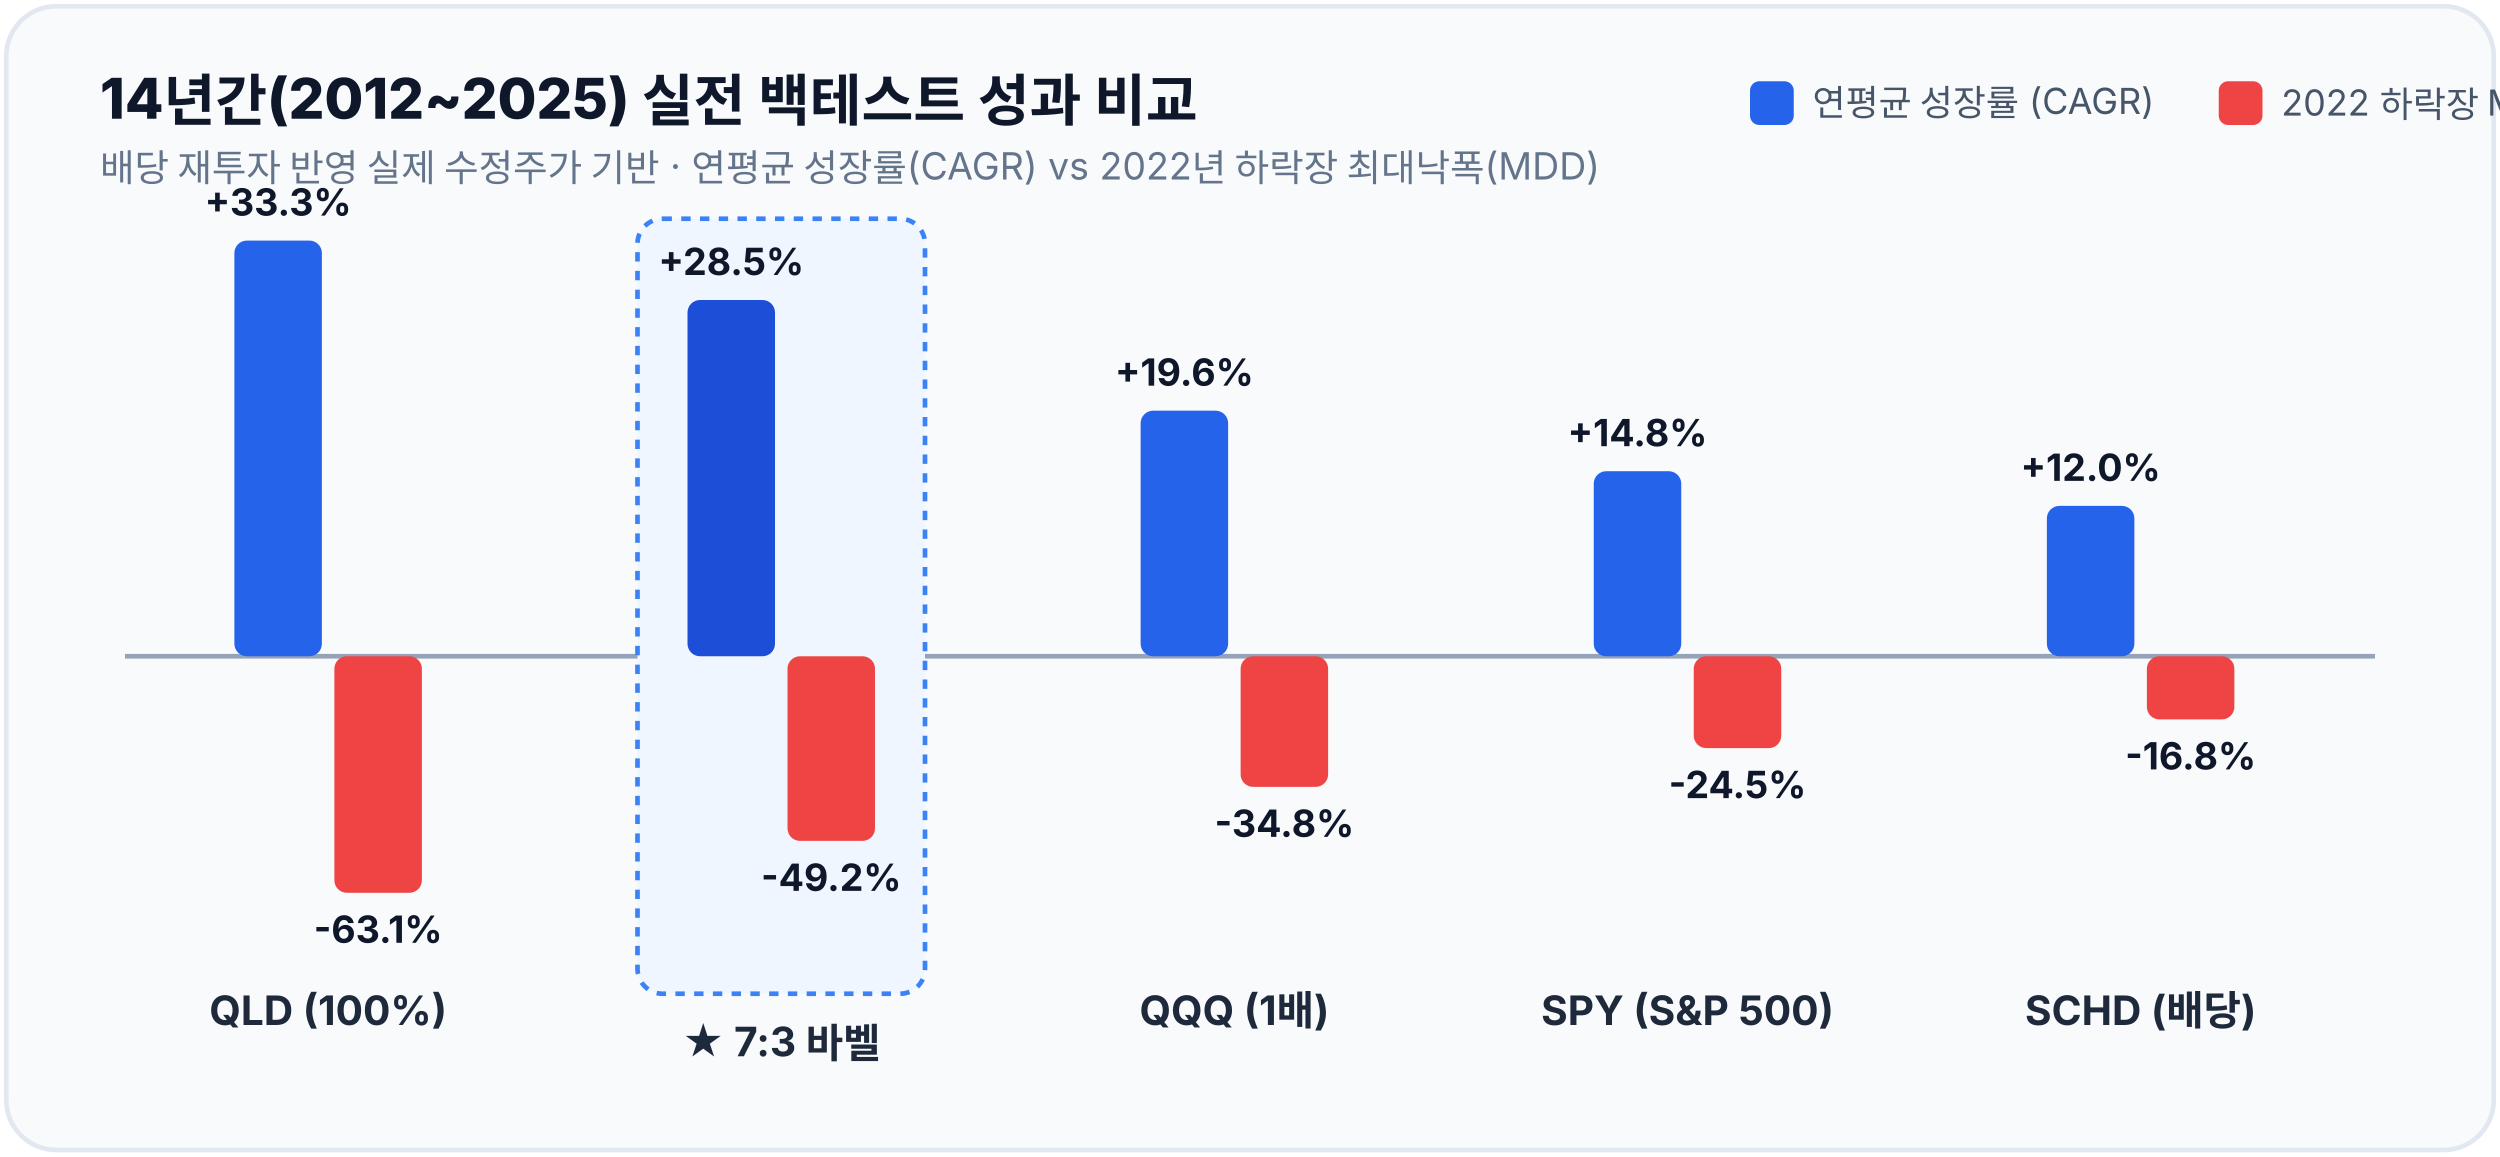
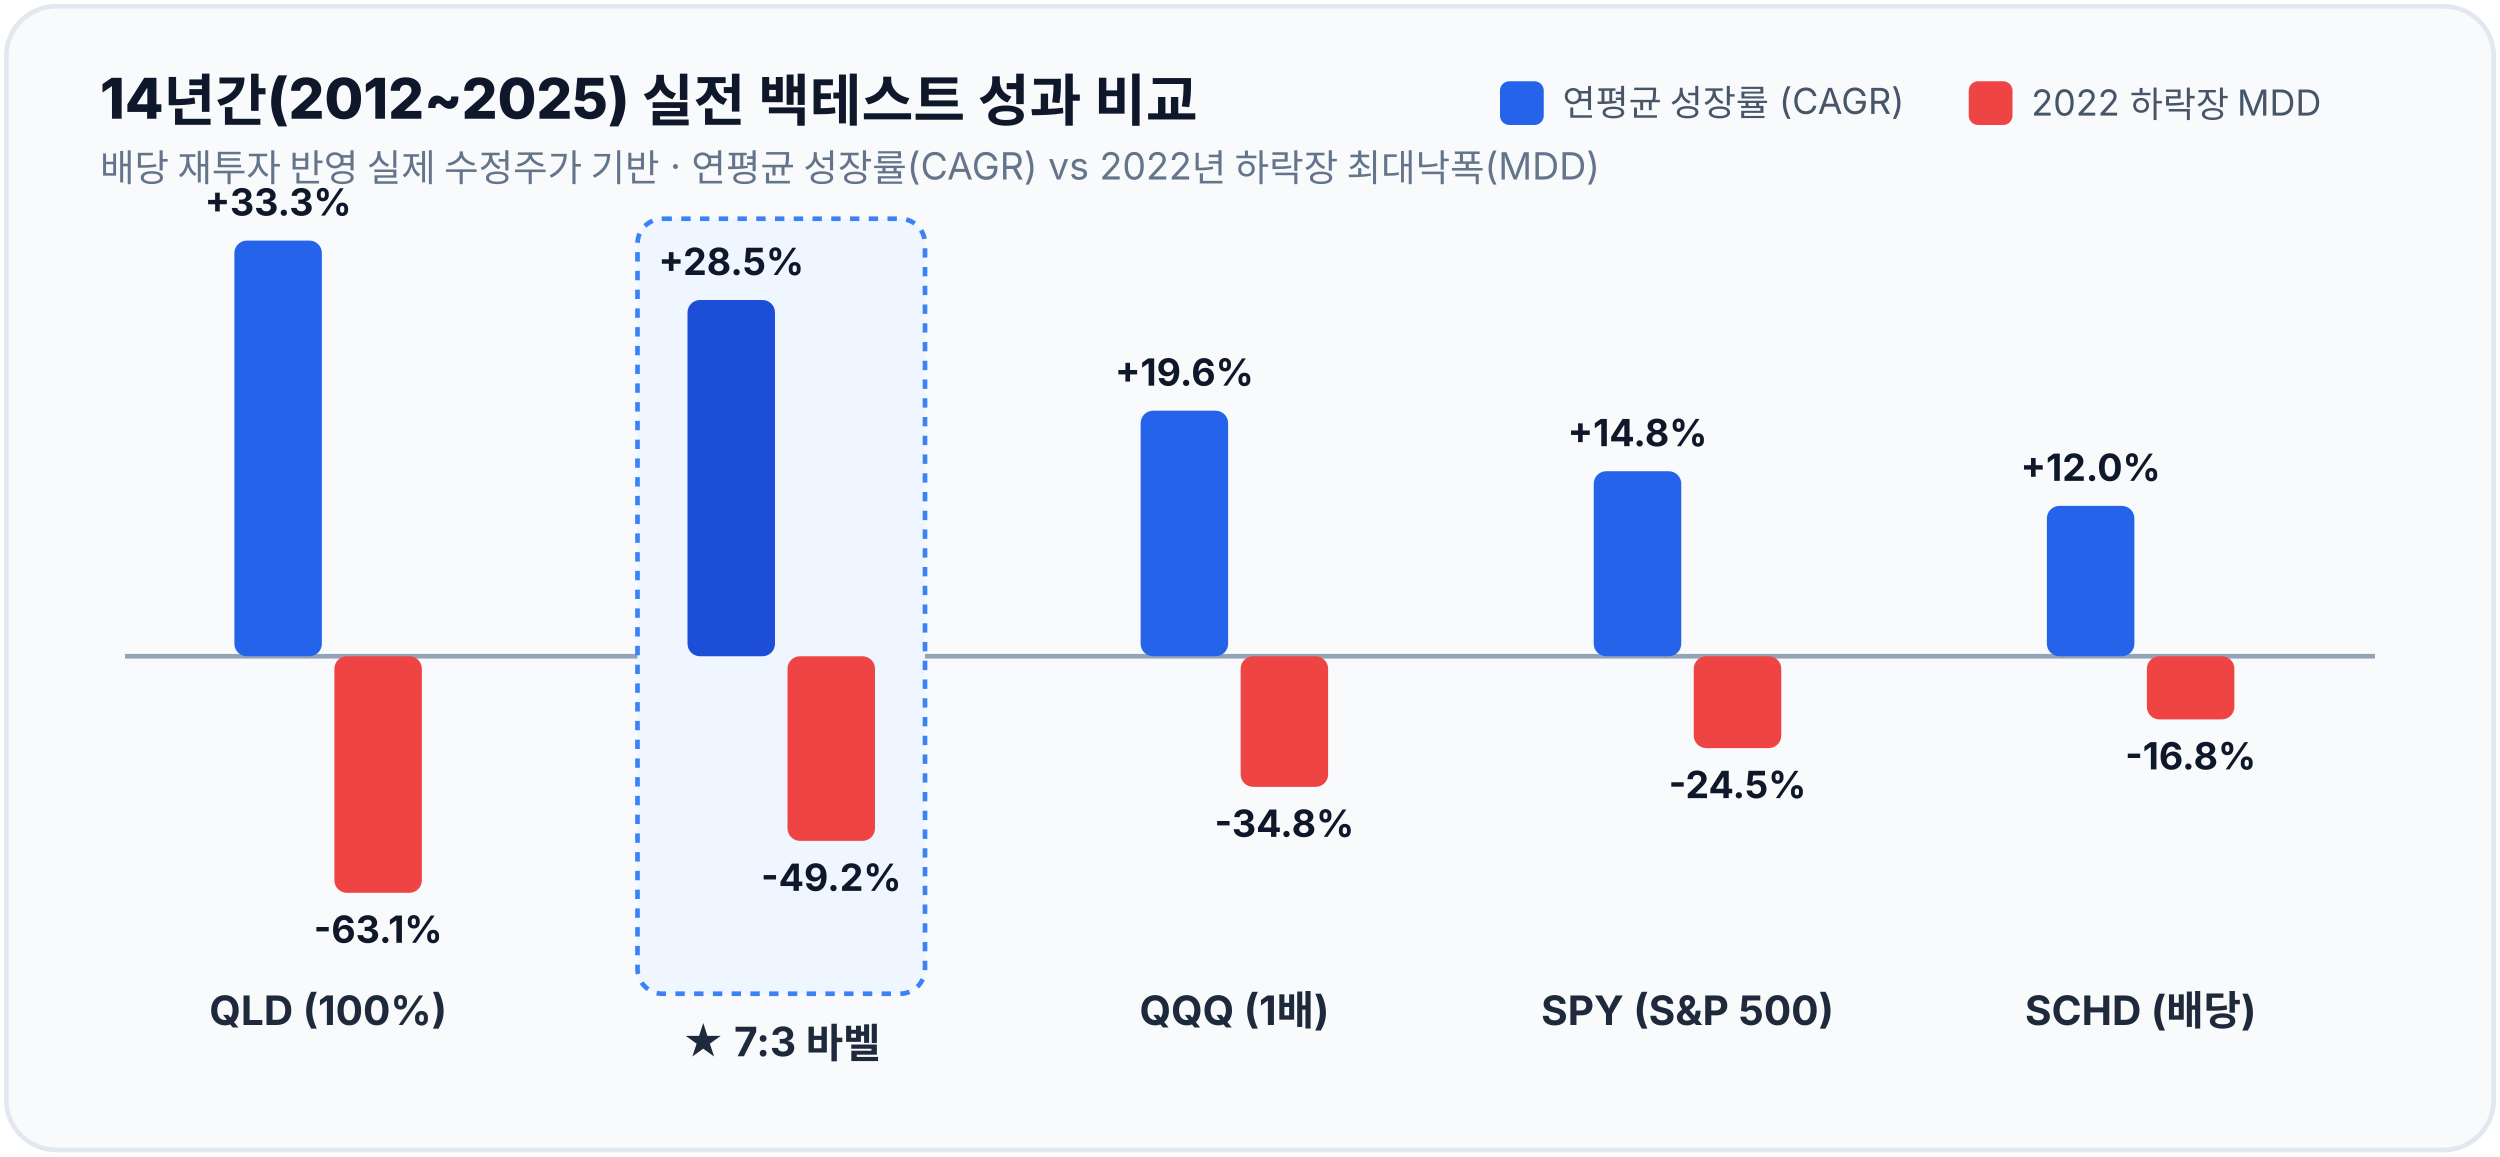
<svg xmlns="http://www.w3.org/2000/svg" viewBox="0 0 800 370" width="100%" height="100%">
  <defs>
    <style>
      .bg { fill: #f8fafc; stroke: #e2e8f0; stroke-width: 1.5; rx: 16px; }
      .title { font-family: -apple-system, BlinkMacSystemFont, "Pretendard", sans-serif; font-size: 18px; font-weight: 800; fill: #0f172a; }
      .subtitle { font-family: -apple-system, BlinkMacSystemFont, "Pretendard", sans-serif; font-size: 12px; fill: #64748b; }
      .axis-label { font-family: -apple-system, BlinkMacSystemFont, "Pretendard", sans-serif; font-size: 13px; font-weight: 700; fill: #1e293b; text-anchor: middle; }
      .bar-cagr { fill: #2563eb; rx: 4px; }
      .bar-cagr-highlight { fill: #1d4ed8; rx: 4px; }
      .bar-mdd { fill: #ef4444; rx: 4px; }
      .val-label { font-family: -apple-system, BlinkMacSystemFont, "Pretendard", sans-serif; font-size: 12px; font-weight: 700; fill: #0f172a; text-anchor: middle; }
      .legend-text { font-family: -apple-system, BlinkMacSystemFont, "Pretendard", sans-serif; font-size: 11.5px; fill: #475569; }
    </style>
  </defs>
  <rect x="2" y="2" width="796" height="366" class="bg" />
  <text x="32" y="38" class="title">14년간(2012~2025) 실전 백테스트 성과 비교</text>
  <text x="32" y="58" class="subtitle">배당 재투자 반영 실제 수정주가 기반 · 연평균 성장률(CAGR) vs 2022년 하락장 최대낙폭(MDD)</text>
-   <g transform="translate(560, 26)">
+   <g transform="translate(480, 26)">
    <rect x="0" y="0" width="14" height="14" fill="#2563eb" rx="3" />
    <text x="20" y="11" class="legend-text">연평균 성장률 (CAGR)</text>
    <rect x="150" y="0" width="14" height="14" fill="#ef4444" rx="3" />
    <text x="170" y="11" class="legend-text">2022 하락장 MDD</text>
  </g>
  <line x1="40" y1="210" x2="760" y2="210" stroke="#94a3b8" stroke-width="1.5" />
  <g transform="translate(105, 0)">
    <rect x="-30" y="76.984" width="28" height="133.016" class="bar-cagr" fill="#93c5fd" />
    <text x="-16" y="68.984" class="val-label">+33.3%</text>
    <rect x="2" y="210" width="28" height="75.697" class="bar-mdd" />
    <text x="16" y="301.697" class="val-label" fill="#dc2626">-63.1%</text>
    <text x="0" y="328" class="axis-label">QLD (100%)</text>
  </g>
  <g transform="translate(250, 0)">
    <rect x="-46" y="70" width="92" height="248" fill="#eff6ff" rx="8" stroke="#3b82f6" stroke-width="1.5" stroke-dasharray="3,3" />
    <rect x="-30" y="96.002" width="28" height="113.998" class="bar-cagr-highlight" />
    <text x="-16" y="88.002" class="val-label" fill="#1d4ed8" font-size="13px">+28.5%</text>
    <rect x="2" y="210" width="28" height="59.082" class="bar-mdd" fill="#f87171" />
    <text x="16" y="285.082" class="val-label" fill="#dc2626">-49.2%</text>
    <text x="0" y="338" class="axis-label" fill="#1d4ed8">★ 7:3 바벨</text>
  </g>
  <g transform="translate(395, 0)">
    <rect x="-30" y="131.421" width="28" height="78.579" class="bar-cagr" fill="#94a3b8" />
    <text x="-16" y="123.421" class="val-label">+19.6%</text>
    <rect x="2" y="210" width="28" height="41.794" class="bar-mdd" fill="#fca5a5" />
    <text x="16" y="267.794" class="val-label" fill="#dc2626">-34.8%</text>
    <text x="0" y="328" class="axis-label">QQQ (1배)</text>
  </g>
  <g transform="translate(540, 0)">
    <rect x="-30" y="150.788" width="28" height="59.212" class="bar-cagr" fill="#cbd5e1" />
    <text x="-16" y="142.788" class="val-label">+14.8%</text>
    <rect x="2" y="210" width="28" height="29.396" class="bar-mdd" fill="#fca5a5" />
    <text x="16" y="255.396" class="val-label" fill="#dc2626">-24.5%</text>
    <text x="0" y="328" class="axis-label">SPY (S&amp;P 500)</text>
  </g>
  <g transform="translate(685, 0)">
    <rect x="-30" y="161.885" width="28" height="48.115" class="bar-cagr" fill="#cbd5e1" />
    <text x="-16" y="153.885" class="val-label">+12.0%</text>
    <rect x="2" y="210" width="28" height="20.213" class="bar-mdd" fill="#86efac" />
    <text x="16" y="246.213" class="val-label" fill="#15803d">-16.8%</text>
    <text x="0" y="328" class="axis-label">SCHD (배당)</text>
  </g>
</svg>
